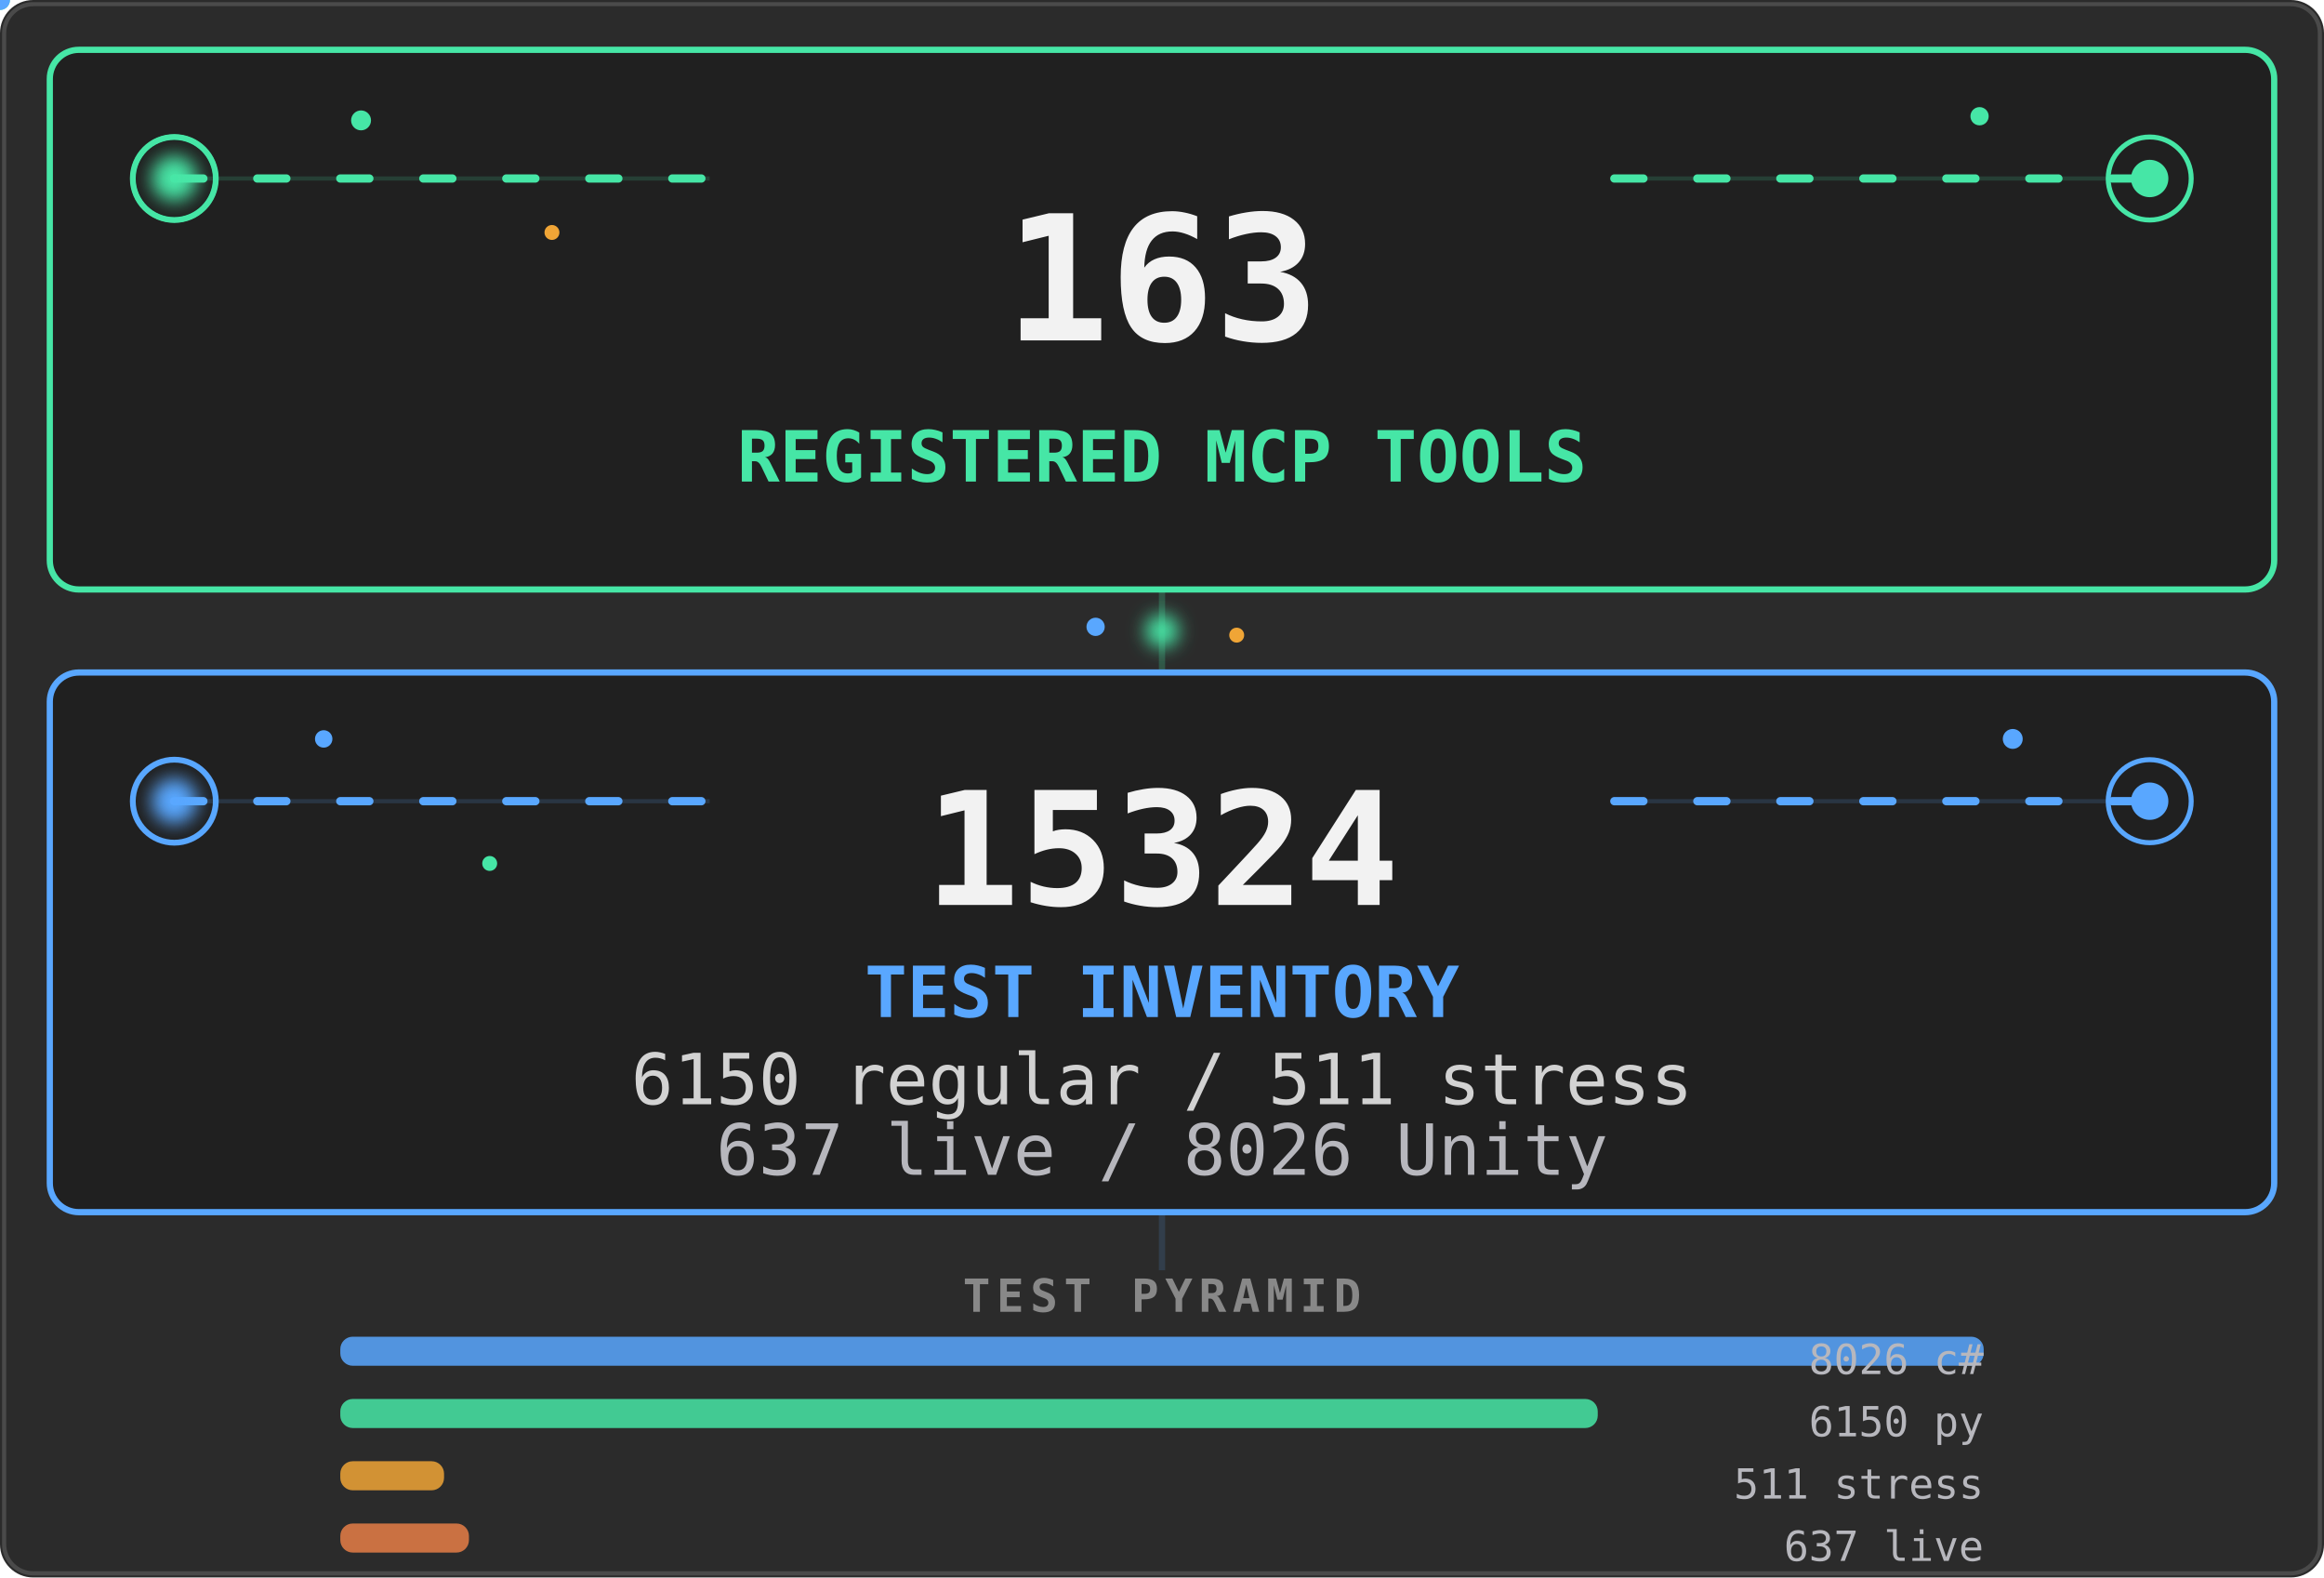
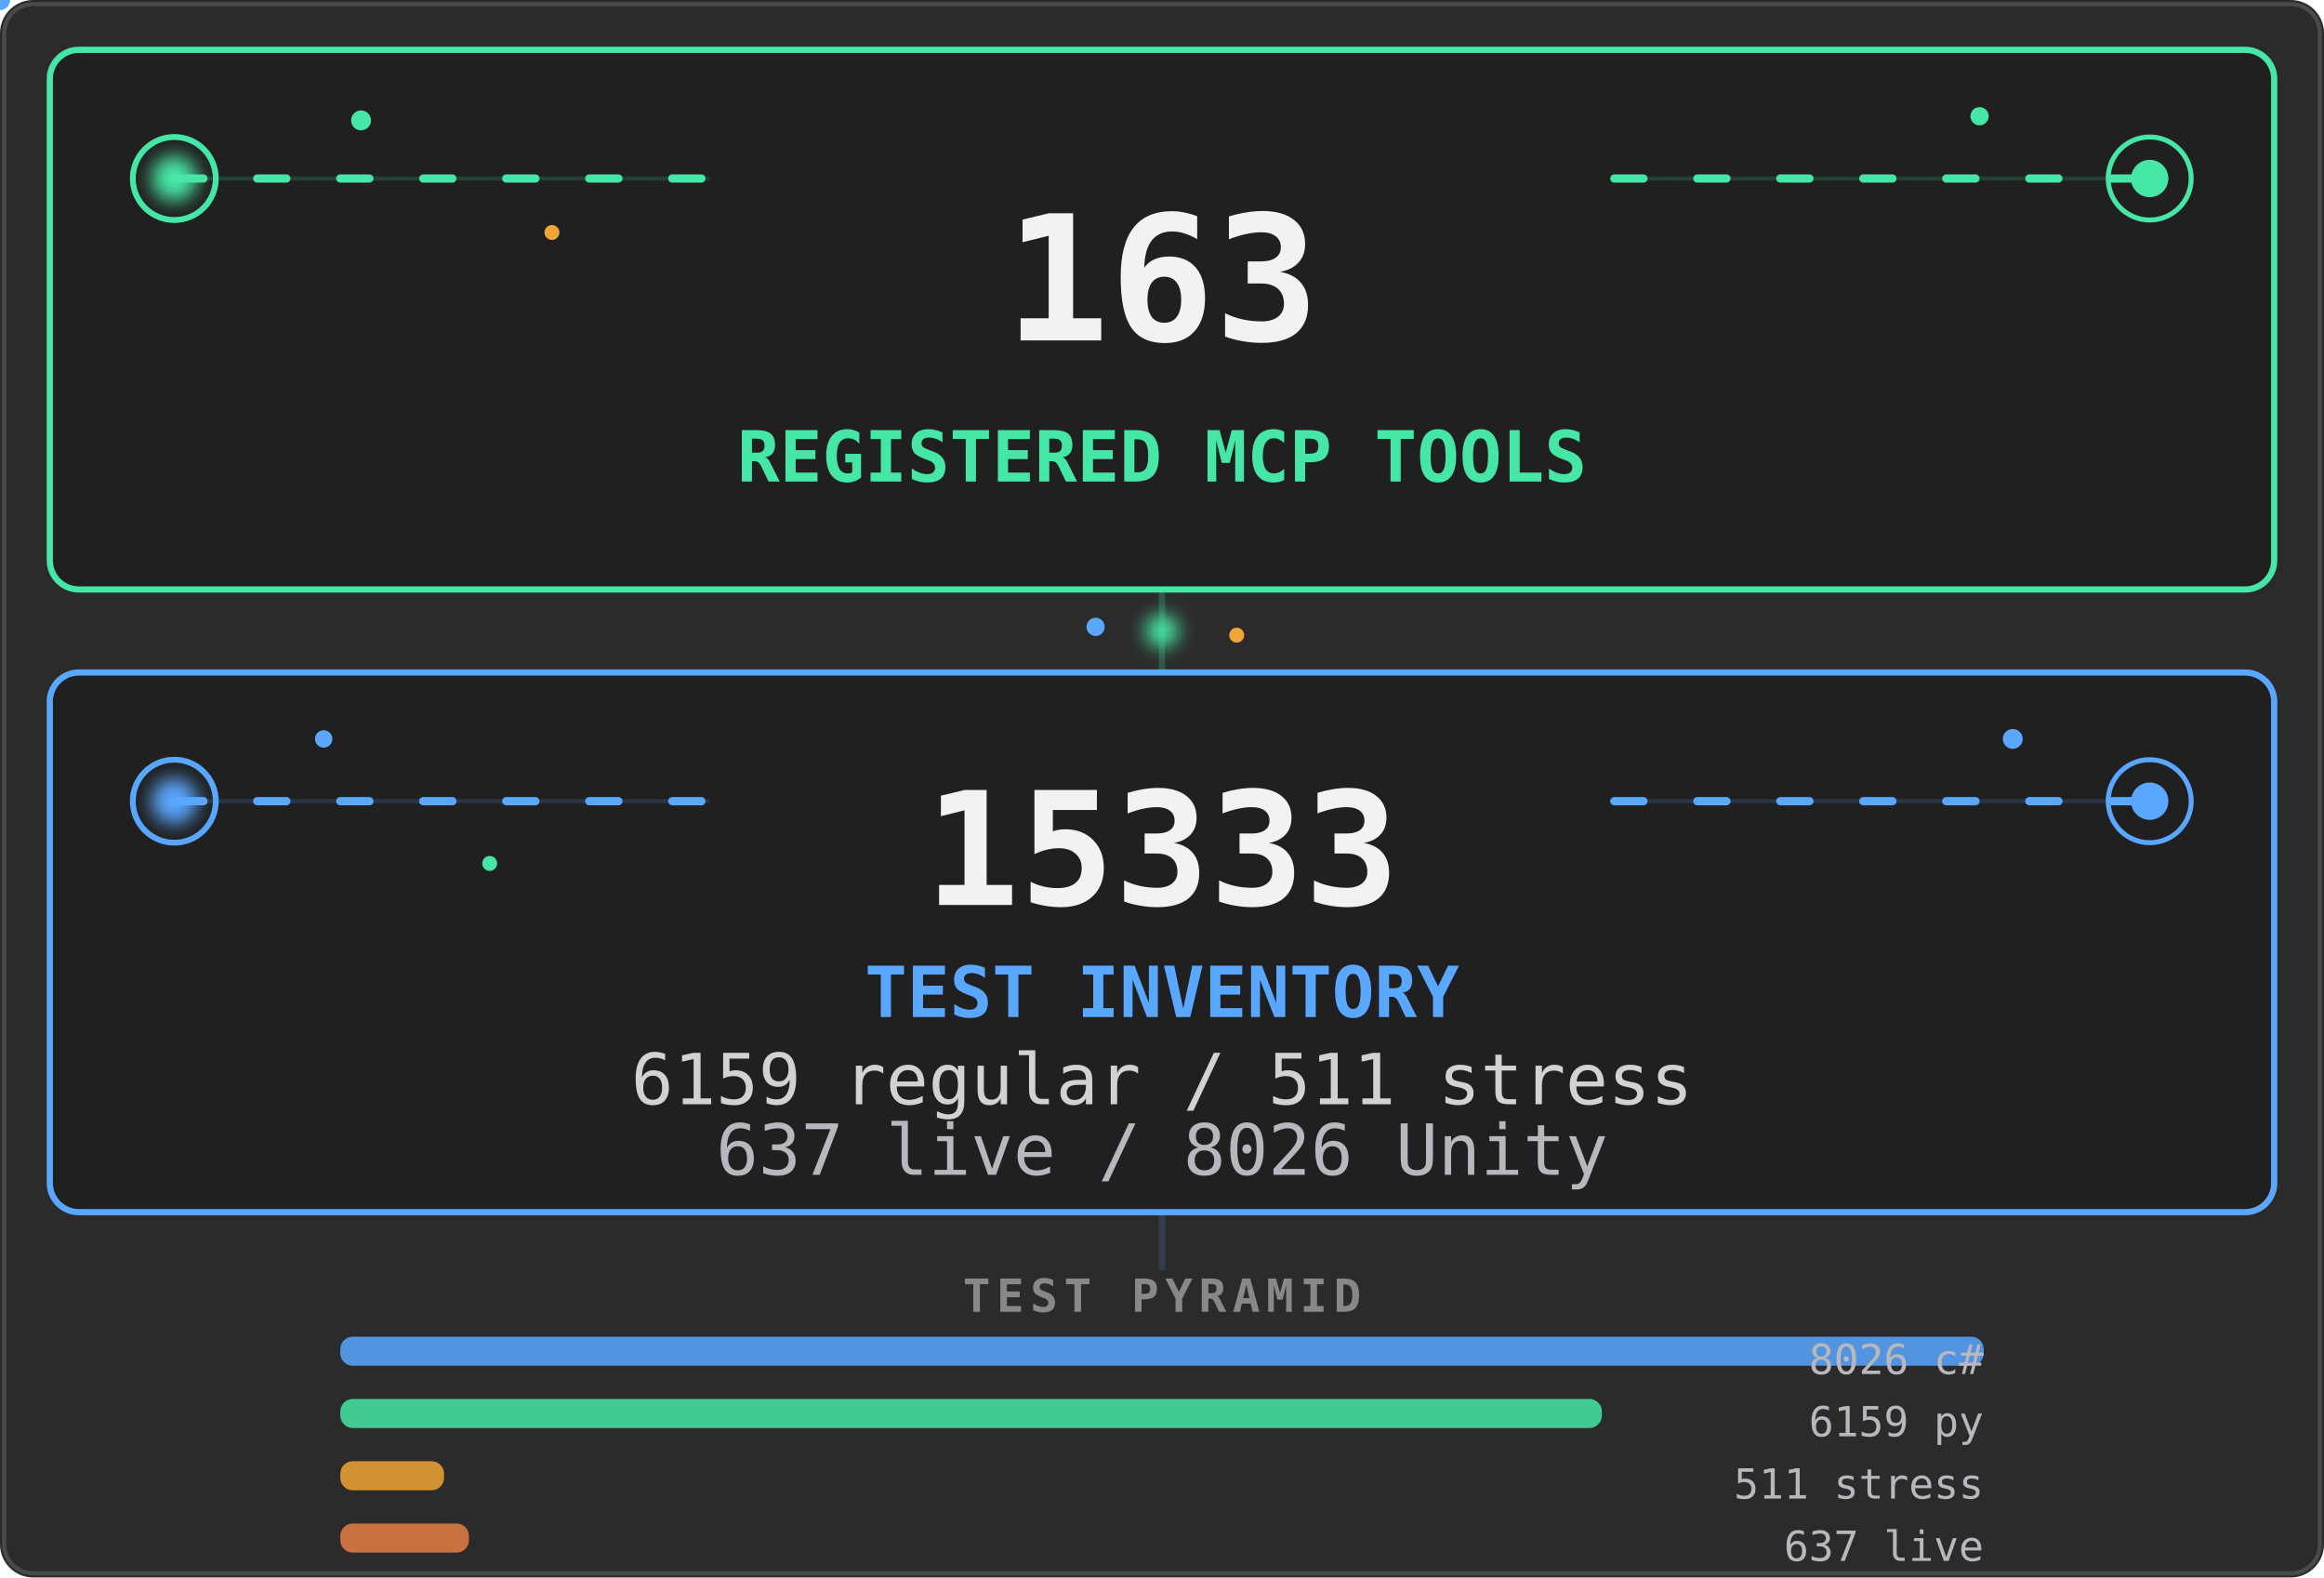
<svg xmlns="http://www.w3.org/2000/svg" viewBox="0 0 560 380" width="560" height="380" role="img" aria-labelledby="stats-title stats-desc">
  <defs>
    <filter id="stats-core-glow" x="-80%" y="-80%" width="260%" height="260%">
      <feGaussianBlur stdDeviation="2.2" />
    </filter>
    <clipPath id="stats-tools-clip">
      <rect x="12" y="12" width="536" height="130" rx="7" />
    </clipPath>
    <clipPath id="stats-tests-clip">
      <rect x="12" y="162" width="536" height="130" rx="7" />
    </clipPath>
    <linearGradient id="stats-tools-scan" x1="0" y1="0" x2="1" y2="0">
      <stop offset="0" stop-color="#46e6a6" stop-opacity="0" />
      <stop offset=".5" stop-color="#46e6a6" stop-opacity=".2" />
      <stop offset="1" stop-color="#46e6a6" stop-opacity="0" />
    </linearGradient>
    <linearGradient id="stats-tests-scan" x1="0" y1="0" x2="1" y2="0">
      <stop offset="0" stop-color="#59a7ff" stop-opacity="0" />
      <stop offset=".5" stop-color="#59a7ff" stop-opacity=".18" />
      <stop offset="1" stop-color="#59a7ff" stop-opacity="0" />
    </linearGradient>
  </defs>
  <style>
    .stats-card {
      fill: #202020;
      stroke-width: 1.5;
    }
    .stats-aura {
      transform-box: fill-box;
      transform-origin: center;
      animation: stats-aura-breathe 4.2s ease-in-out infinite;
    }
    .stats-aura-tests { animation-delay: -2.1s; }
    .stats-flow {
      fill: none;
      stroke-width: 2;
      stroke-linecap: round;
      stroke-dasharray: 7 13;
      animation: stats-flow 3.8s linear infinite;
    }
    .stats-flow-tests {
      animation-delay: -1.9s;
      animation-duration: 4.4s;
    }
    .stats-ring {
      fill: none;
      transform-box: fill-box;
      transform-origin: center;
      animation: stats-ring-life 3.2s ease-out infinite;
    }
    .stats-ring-mid { animation-delay: -1.05s; }
    .stats-ring-late { animation-delay: -2.1s; }
    .stats-ring-tests { animation-duration: 3.7s; }
    .stats-core {
      transform-box: fill-box;
      transform-origin: center;
      animation: stats-core-life 2.8s ease-in-out infinite;
    }
    .stats-core-tests {
      animation-delay: -1.4s;
      animation-duration: 3.2s;
    }
    .stats-scan {
      animation: stats-scan-yoyo 5.4s ease-in-out infinite alternate;
    }
    .stats-scan-tests {
      animation-delay: -2.7s;
      animation-duration: 6.2s;
    }
    .stats-spore {
      transform-box: fill-box;
      transform-origin: center;
      animation: stats-spore-drift 5.1s ease-in-out infinite alternate;
    }
    .stats-spore-b { animation-delay: -1.7s; animation-duration: 6.3s; }
    .stats-spore-c { animation-delay: -3.4s; animation-duration: 4.7s; }
    .stats-spore-phase-1 { animation-delay: -.6s; animation-duration: 5.5s; }
    .stats-spore-phase-2 { animation-delay: -1.3s; animation-duration: 4.8s; }
    .stats-spore-phase-3 { animation-delay: -2.2s; animation-duration: 6s; }
    .stats-spore-phase-4 { animation-delay: -3.1s; animation-duration: 5.2s; }
    .stats-spore-phase-5 { animation-delay: -4s; animation-duration: 6.6s; }
    .stats-spore-phase-6 { animation-delay: -4.8s; animation-duration: 5.8s; }
    .stats-bridge {
      transform-box: fill-box;
      transform-origin: center;
      animation: stats-bridge-life 3.6s ease-in-out infinite;
    }
    .motion-particle { pointer-events: none; }
    @keyframes stats-aura-breathe {
      0%, 100% { opacity: .07; transform: scale(.985); }
      50% { opacity: .2; transform: scale(1.015); }
    }
    @keyframes stats-flow {
      from { stroke-dashoffset: 0; }
      to { stroke-dashoffset: -40; }
    }
    @keyframes stats-ring-life {
      0% { opacity: .7; transform: scale(.45); }
      72%, 100% { opacity: 0; transform: scale(1.85); }
    }
    @keyframes stats-core-life {
      0%, 100% { opacity: .8; transform: scale(.86); }
      50% { opacity: 1; transform: scale(1.12); }
    }
    @keyframes stats-scan-yoyo {
      0% { opacity: 0; transform: translateX(-76px); }
      16%, 84% { opacity: .8; }
      100% { opacity: 0; transform: translateX(596px); }
    }
    @keyframes stats-spore-drift {
      0% { opacity: .2; transform: translate(-5px, 4px) scale(.72); }
      48% { opacity: .72; transform: translate(4px, -5px) scale(1.12); }
      100% { opacity: .3; transform: translate(9px, 3px) scale(.84); }
    }
    @keyframes stats-bridge-life {
      0%, 100% { opacity: .38; transform: scale(.82); }
      50% { opacity: 1; transform: scale(1.12); }
    }
    @media (prefers-reduced-motion: reduce) {
      .stats-aura, .stats-flow, .stats-ring, .stats-core,
      .stats-scan, .stats-spore, .stats-bridge {
        animation: none !important;
      }
      .stats-aura { opacity: .1; }
      .stats-flow { stroke-dasharray: none; opacity: .42; }
      .stats-ring { opacity: .18; }
      .stats-core { opacity: 1; }
      .stats-scan, .motion-particle { display: none; }
      .stats-spore { opacity: .3; }
      .stats-bridge { opacity: .75; }
    }
  </style>
  <rect width="560" height="380" rx="8" fill="#2b2b2b" />
  <rect x="1" y="1" width="558" height="378" rx="7" fill="none" stroke="#4a4a4a" />
  <path d="M280 142V162" stroke="#46e6a6" stroke-width="1.5" opacity=".22" />
  <circle class="stats-bridge" cx="280" cy="152" r="4" fill="#46e6a6" filter="url(#stats-core-glow)" />
  <circle class="stats-spore stats-spore-b stats-spore-phase-1" cx="264" cy="151" r="2.2" fill="#59a7ff" />
  <circle class="stats-spore stats-spore-c stats-spore-phase-2" cx="298" cy="153" r="1.8" fill="#f0a536" />
  <rect class="stats-aura" x="12" y="12" width="536" height="130" rx="7" fill="#46e6a6" />
  <rect class="stats-card" x="12" y="12" width="536" height="130" rx="7" stroke="#46e6a6" />
  <g clip-path="url(#stats-tools-clip)">
    <rect class="stats-scan" x="-70" y="12" width="74" height="130" fill="url(#stats-tools-scan)" />
  </g>
  <path d="M42 43H171M389 43H518" stroke="#46e6a6" opacity=".16" />
  <path class="stats-flow" d="M42 43H171M389 43H518" stroke="#46e6a6" />
  <g aria-hidden="true">
    <circle class="stats-ring" cx="42" cy="43" r="10" stroke="#46e6a6" stroke-width="1.4" />
    <circle class="stats-ring stats-ring-mid" cx="42" cy="43" r="10" stroke="#46e6a6" stroke-width="1.2" />
    <circle class="stats-ring stats-ring-late" cx="518" cy="43" r="10" stroke="#46e6a6" stroke-width="1.2" />
    <circle class="stats-core" cx="42" cy="43" r="5.5" fill="#46e6a6" filter="url(#stats-core-glow)" />
    <circle class="stats-core" cx="518" cy="43" r="4.5" fill="#46e6a6" />
    <circle class="stats-spore" cx="87" cy="29" r="2.4" fill="#46e6a6" />
    <circle class="stats-spore stats-spore-b stats-spore-phase-3" cx="133" cy="56" r="1.8" fill="#f0a536" />
    <circle class="stats-spore stats-spore-c stats-spore-phase-4" cx="477" cy="28" r="2.2" fill="#46e6a6" />
    <g class="motion-particle">
      <circle r="2.4" fill="#46e6a6">
        <animateMotion dur="4.8s" begin="-1.3s" repeatCount="indefinite" path="M42 43H171" />
        <animate attributeName="opacity" values="0;.9;.9;0" dur="4.8s" begin="-1.3s" repeatCount="indefinite" />
      </circle>
    </g>
    <g class="motion-particle">
      <circle r="2" fill="#46e6a6">
        <animateMotion dur="5.6s" begin="-4.1s" repeatCount="indefinite" path="M389 43H518" />
        <animate attributeName="opacity" values="0;.75;.75;0" dur="5.6s" begin="-4.1s" repeatCount="indefinite" />
      </circle>
    </g>
  </g>
  <g font-family="ui-monospace, SFMono-Regular, Menlo, Consolas, monospace">
    <text x="280" y="82" text-anchor="middle" fill="#f2f2f2" font-size="42" data-biome-marker="TOOLS" font-weight="700" data-mobile-critical="true">163</text>
    <text x="280" y="116" text-anchor="middle" fill="#46e6a6" font-size="17" font-weight="700" data-mobile-critical="true">REGISTERED MCP TOOLS</text>
  </g>
  <rect class="stats-aura stats-aura-tests" x="12" y="162" width="536" height="130" rx="7" fill="#59a7ff" />
  <rect class="stats-card stats-card-tests" x="12" y="162" width="536" height="130" rx="7" stroke="#59a7ff" />
  <g clip-path="url(#stats-tests-clip)">
    <rect class="stats-scan stats-scan-tests" x="-70" y="162" width="74" height="130" fill="url(#stats-tests-scan)" />
  </g>
  <path d="M42 193H171M389 193H518" stroke="#59a7ff" opacity=".16" />
  <path class="stats-flow stats-flow-tests" d="M42 193H171M389 193H518" stroke="#59a7ff" />
  <g aria-hidden="true">
    <circle class="stats-ring stats-ring-tests" cx="42" cy="193" r="10" stroke="#59a7ff" stroke-width="1.4" />
    <circle class="stats-ring stats-ring-mid stats-ring-tests" cx="518" cy="193" r="10" stroke="#59a7ff" stroke-width="1.2" />
    <circle class="stats-core stats-core-tests" cx="42" cy="193" r="5.5" fill="#59a7ff" filter="url(#stats-core-glow)" />
    <circle class="stats-core stats-core-tests" cx="518" cy="193" r="4.5" fill="#59a7ff" />
    <circle class="stats-spore stats-spore-c stats-spore-phase-5" cx="78" cy="178" r="2.1" fill="#59a7ff" />
    <circle class="stats-spore stats-spore-phase-6" cx="118" cy="208" r="1.8" fill="#46e6a6" />
    <circle class="stats-spore stats-spore-b stats-spore-phase-2" cx="485" cy="178" r="2.4" fill="#59a7ff" />
    <g class="motion-particle">
      <circle r="2.4" fill="#59a7ff">
        <animateMotion dur="5.2s" begin="-3.7s" repeatCount="indefinite" path="M42 193H171" />
        <animate attributeName="opacity" values="0;.9;.9;0" dur="5.2s" begin="-3.7s" repeatCount="indefinite" />
      </circle>
    </g>
    <g class="motion-particle">
      <circle r="2" fill="#59a7ff">
        <animateMotion dur="4.6s" begin="-.8s" repeatCount="indefinite" path="M389 193H518" />
        <animate attributeName="opacity" values="0;.75;.75;0" dur="4.6s" begin="-.8s" repeatCount="indefinite" />
      </circle>
    </g>
  </g>
  <g font-family="ui-monospace, SFMono-Regular, Menlo, Consolas, monospace">
-     <text x="280" y="218" text-anchor="middle" fill="#f2f2f2" font-size="38" data-biome-marker="TESTS" font-weight="700" data-mobile-critical="true">15324</text>
+     <text x="280" y="218" text-anchor="middle" fill="#f2f2f2" font-size="38" data-biome-marker="TESTS" font-weight="700" data-mobile-critical="true">15333</text>
    <text x="280" y="245" text-anchor="middle" fill="#59a7ff" font-size="17" font-weight="700" data-mobile-critical="true">TEST INVENTORY</text>
-     <text x="280" y="266" text-anchor="middle" fill="#d2d2d2" font-size="17" data-biome-marker="BREAKDOWN_PRIMARY" data-mobile-critical="true">6150 regular / 511 stress</text>
+     <text x="280" y="266" text-anchor="middle" fill="#d2d2d2" font-size="17" data-biome-marker="BREAKDOWN_PRIMARY" data-mobile-critical="true">6159 regular / 511 stress</text>
    <text x="280" y="283" text-anchor="middle" fill="#b7b7bd" font-size="17" data-biome-marker="BREAKDOWN_SECONDARY" data-mobile-critical="true">637 live / 8026 Unity</text>
  </g>
  <path d="M280 292V306" stroke="#59a7ff" stroke-width="1.5" opacity=".15" />
  <g font-family="ui-monospace, SFMono-Regular, Menlo, Consolas, monospace">
    <text x="280" y="316" text-anchor="middle" fill="#888" font-size="11" font-weight="600" letter-spacing="1.5">TEST PYRAMID</text>
    <rect data-biome-bar="CS" x="82" y="322" height="7" width="396" rx="3" fill="#59a7ff" opacity=".85" />
    <text data-biome-bar-label="CS" x="478" y="331" text-anchor="end" fill="#b7b7bd" font-size="10">8026 c#</text>
-     <rect data-biome-bar="PY" x="82" y="337" height="7" width="303" rx="3" fill="#46e6a6" opacity=".85" />
-     <text data-biome-bar-label="PY" x="478" y="346" text-anchor="end" fill="#b7b7bd" font-size="10">6150 py</text>
+     <rect data-biome-bar="PY" x="82" y="337" height="7" width="304" rx="3" fill="#46e6a6" opacity=".85" />
+     <text data-biome-bar-label="PY" x="478" y="346" text-anchor="end" fill="#b7b7bd" font-size="10">6159 py</text>
    <rect data-biome-bar="STRESS" x="82" y="352" height="7" width="25" rx="3" fill="#f0a536" opacity=".85" />
    <text data-biome-bar-label="STRESS" x="478" y="361" text-anchor="end" fill="#b7b7bd" font-size="10">511 stress</text>
    <rect data-biome-bar="LIVE" x="82" y="367" height="7" width="31" rx="3" fill="#e67e46" opacity=".85" />
    <text data-biome-bar-label="LIVE" x="478" y="376" text-anchor="end" fill="#b7b7bd" font-size="10">637 live</text>
  </g>
</svg>
